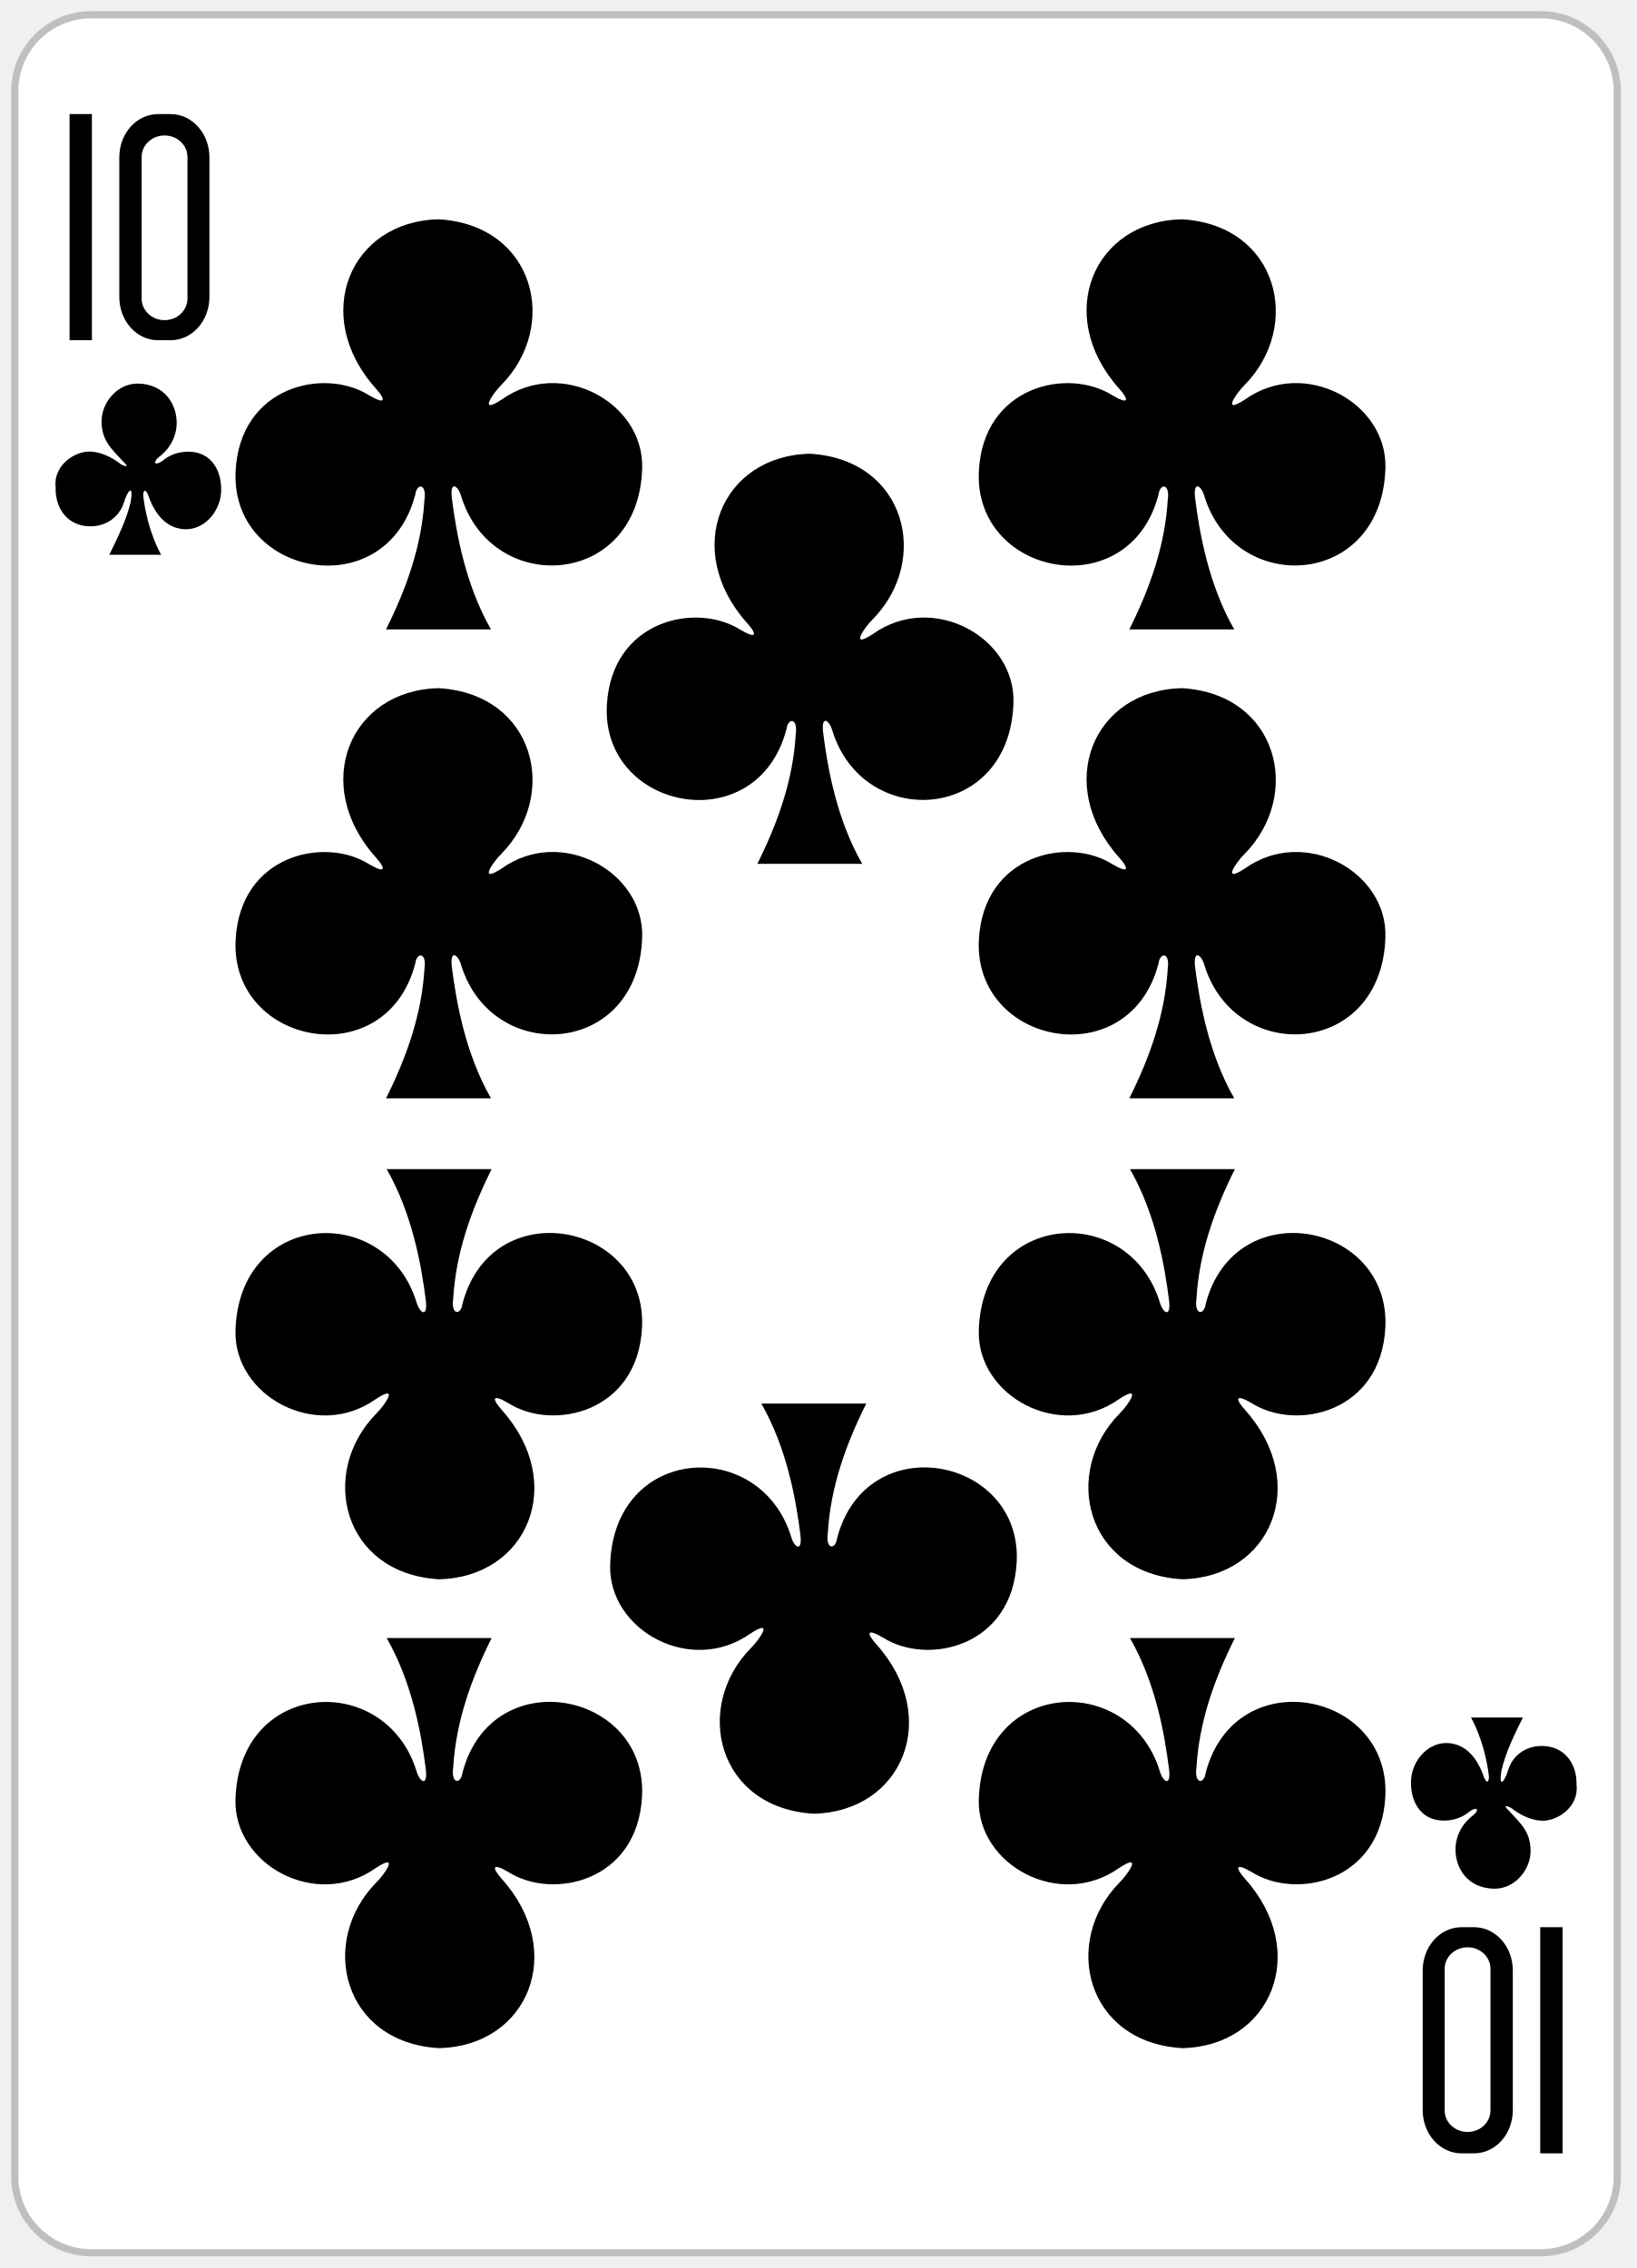
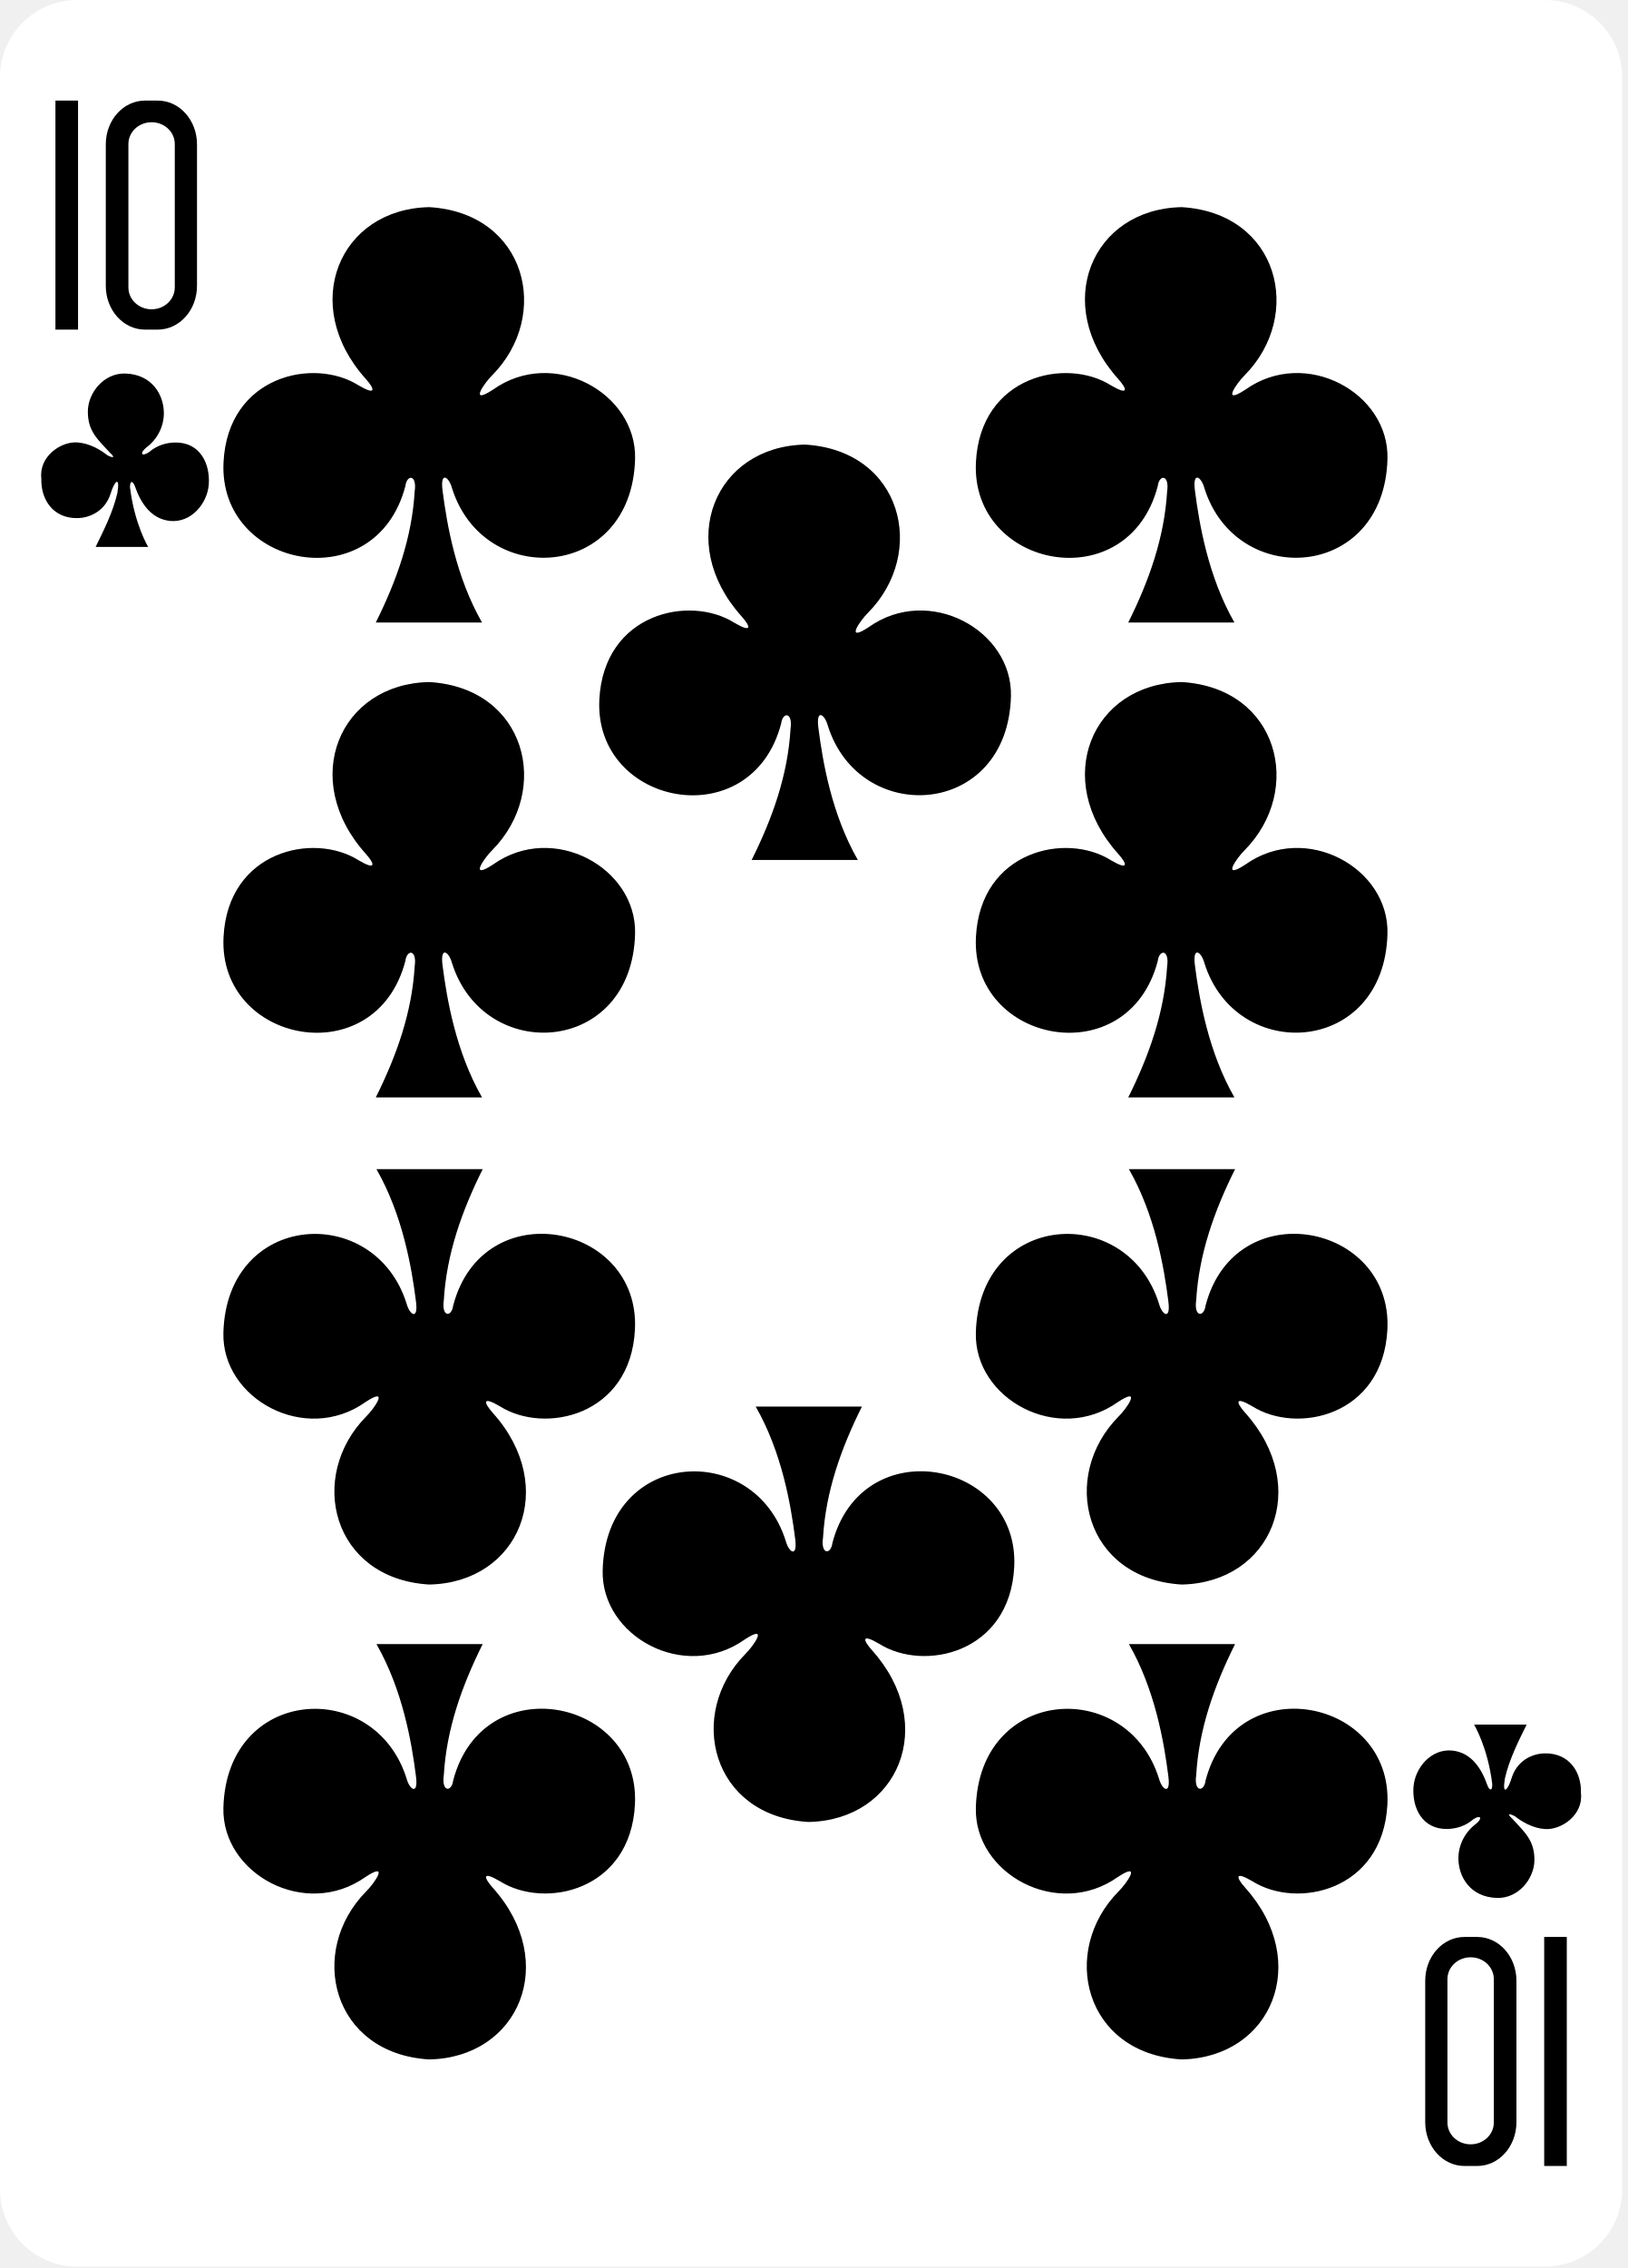
- <svg xmlns="http://www.w3.org/2000/svg" viewBox="0 0 228 316" xml:space="preserve" style="fill-rule:evenodd;clip-rule:evenodd">
-   <path d="M6927.61-2424.37c0-5.87-4.76-10.63-10.63-10.63h-201.96c-5.87 0-10.63 4.76-10.63 10.63v290.55c0 5.87 4.76 10.63 10.63 10.63h201.96c5.87 0 10.63-4.76 10.63-10.63v-290.55Z" style="fill:#fff;stroke:#bfbfbf;stroke-width:1px" transform="rotate(-180 3464.835 -1060.565)" />
-   <path style="fill-rule:nonzero" d="M4797.86-1456.38h10.332v104.652h-10.332zM4838.82-1456.38c-9.95 0-17.94 8.93-17.94 20.01v64.64c0 11.08 7.99 20.01 17.94 20.01h5.79c9.95 0 17.96-8.93 17.96-20.01v-64.64c0-11.08-8.01-20.01-17.96-20.01h-5.79Zm2.99 9.9c5.87 0 10.6 4.44 10.6 9.97v65.51c0 5.53-4.73 9.98-10.6 9.98-5.88 0-10.6-4.45-10.6-9.98v-65.51c0-5.53 4.72-9.97 10.6-9.97Z" transform="rotate(-180 831.05 -69.216) scale(.30106)" />
-   <path style="fill-rule:nonzero" d="M3799.25 1636.12h20.5v207.625h-20.5zM3880.5 1636.12c-19.73 0-35.59 17.71-35.59 39.69v128.25c0 21.99 15.86 39.69 35.59 39.69h11.5c19.73 0 35.62-17.7 35.62-39.69v-128.25c0-21.98-15.89-39.69-35.62-39.69h-11.5Zm5.94 19.63c11.65 0 21.03 8.81 21.03 19.78v129.97c0 10.97-9.38 19.81-21.03 19.81-11.66 0-21.03-8.84-21.03-19.81v-129.97c0-10.97 9.37-19.78 21.03-19.78Z" transform="translate(-566.846 -232.385) scale(.15175)" />
-   <path d="M1799.69 740.923c2.88-5.776 4.97-11.701 5.35-18.038.34-2.331-1.08-2.37-1.29-.728-4.08 15.592-25.76 11.37-25.02-3.297.61-11.895 12.42-14.454 18.58-10.564 2.44 1.432 2.3.574.97-.912-9.15-10.212-3.61-23.362 8.76-23.603 13.38.794 16.85 14.87 8.65 23.149-1.02.994-3.29 4.191.12 1.956 8.29-5.888 19.79.443 19.55 9.52-.43 16.74-20.84 17.988-25.2 4.007-.42-1.55-1.63-2.33-1.3.304.61 4.766 1.86 11.953 5.44 18.206h-14.61Zm-103.54 0c2.88-5.776 4.98-11.701 5.35-18.038.35-2.331-1.07-2.37-1.28-.728-4.08 15.592-25.77 11.37-25.02-3.297.6-11.895 12.42-14.454 18.58-10.564 2.43 1.432 2.3.574.97-.912-9.16-10.212-3.61-23.362 8.76-23.603 13.38.794 16.85 14.87 8.64 23.149-1.02.994-3.28 4.191.13 1.956 8.28-5.888 19.78.443 19.55 9.52-.43 16.74-20.84 17.988-25.2 4.007-.42-1.55-1.63-2.33-1.3.304.61 4.766 1.86 11.953 5.44 18.206h-14.62Zm51.72-32.666c2.88-5.775 4.98-11.7 5.35-18.037.34-2.332-1.08-2.37-1.29-.729-4.08 15.593-25.76 11.37-25.02-3.296.61-11.895 12.42-14.454 18.59-10.565 2.43 1.433 2.29.575.96-.911-9.15-10.212-3.61-23.362 8.76-23.603 13.38.794 16.86 14.87 8.65 23.148-1.02.995-3.28 4.192.12 1.957 8.29-5.888 19.79.443 19.56 9.52-.44 16.74-20.85 17.988-25.21 4.006-.42-1.55-1.63-2.328-1.29.305.6 4.766 1.85 11.953 5.43 18.205h-14.61Zm51.82-32.665c2.88-5.776 4.97-11.701 5.35-18.037.34-2.332-1.08-2.371-1.29-.729-4.08 15.593-25.76 11.37-25.02-3.296.61-11.895 12.42-14.454 18.58-10.565 2.44 1.433 2.3.575.97-.912-9.15-10.211-3.61-23.362 8.76-23.602 13.38.793 16.85 14.87 8.65 23.148-1.02.995-3.29 4.191.12 1.956 8.29-5.888 19.79.443 19.55 9.521-.43 16.739-20.84 17.987-25.2 4.006-.42-1.55-1.63-2.329-1.3.304.61 4.767 1.86 11.954 5.44 18.206h-14.61Zm-103.54 0c2.88-5.776 4.98-11.701 5.35-18.037.35-2.332-1.07-2.371-1.28-.729-4.08 15.593-25.77 11.37-25.02-3.296.6-11.895 12.42-14.454 18.58-10.565 2.43 1.433 2.3.575.97-.912-9.16-10.211-3.61-23.362 8.76-23.602 13.38.793 16.85 14.87 8.64 23.148-1.02.995-3.28 4.191.13 1.956 8.28-5.888 19.78.443 19.55 9.521-.43 16.739-20.84 17.987-25.2 4.006-.42-1.55-1.63-2.329-1.3.304.61 4.767 1.86 11.954 5.44 18.206h-14.62Zm14.71 75.199c-2.88 5.776-4.98 11.701-5.35 18.038-.34 2.331 1.07 2.37 1.29.728 4.07-15.592 25.76-11.37 25.01 3.297-.6 11.895-12.42 14.454-18.58 10.564-2.43-1.432-2.29-.574-.97.912 9.16 10.212 3.61 23.362-8.76 23.603-13.38-.794-16.85-14.87-8.64-23.149 1.02-.994 3.28-4.191-.12-1.956-8.29 5.888-19.79-.443-19.56-9.52.44-16.74 20.84-17.988 25.21-4.007.42 1.55 1.63 2.33 1.29-.304-.6-4.766-1.86-11.953-5.44-18.206h14.62Zm0 65.331c-2.88 5.776-4.98 11.701-5.35 18.037-.34 2.332 1.07 2.371 1.29.729 4.07-15.593 25.76-11.37 25.01 3.297-.6 11.894-12.42 14.453-18.58 10.564-2.43-1.433-2.29-.575-.97.912 9.16 10.211 3.61 23.362-8.76 23.602-13.38-.793-16.85-14.87-8.64-23.148 1.02-.995 3.28-4.191-.12-1.956-8.29 5.888-19.79-.443-19.56-9.521.44-16.739 20.84-17.987 25.21-4.006.42 1.55 1.63 2.329 1.29-.304-.6-4.767-1.86-11.954-5.44-18.206h14.62Zm103.53-65.331c-2.88 5.776-4.98 11.701-5.35 18.038-.34 2.331 1.08 2.37 1.29.728 4.08-15.592 25.76-11.37 25.02 3.297-.61 11.895-12.42 14.454-18.58 10.564-2.44-1.432-2.3-.574-.97.912 9.15 10.212 3.61 23.362-8.76 23.603-13.39-.794-16.86-14.87-8.65-23.149 1.02-.994 3.28-4.191-.12-1.956-8.29 5.888-19.79-.443-19.55-9.52.43-16.74 20.84-17.988 25.2-4.007.42 1.55 1.63 2.33 1.29-.304-.6-4.766-1.85-11.953-5.43-18.206h14.61Zm0 65.331c-2.88 5.776-4.98 11.701-5.35 18.037-.34 2.332 1.08 2.371 1.29.729 4.08-15.593 25.76-11.37 25.02 3.296-.61 11.895-12.42 14.454-18.58 10.565-2.44-1.433-2.3-.575-.97.912 9.15 10.211 3.61 23.362-8.76 23.602-13.39-.793-16.86-14.87-8.65-23.148 1.02-.995 3.28-4.191-.12-1.956-8.29 5.888-19.79-.443-19.55-9.521.43-16.739 20.84-17.987 25.2-4.006.42 1.55 1.63 2.329 1.29-.304-.6-4.767-1.85-11.954-5.43-18.206h14.61Zm-51.35-32.665c-2.88 5.775-4.98 11.7-5.35 18.037-.34 2.332 1.08 2.37 1.29.729 4.08-15.593 25.76-11.37 25.02 3.296-.61 11.895-12.42 14.454-18.59 10.565-2.43-1.433-2.29-.575-.96.911 9.15 10.212 3.61 23.362-8.76 23.603-13.38-.794-16.85-14.87-8.65-23.148 1.02-.995 3.29-4.192-.12-1.957-8.29 5.888-19.79-.443-19.55-9.52.43-16.74 20.84-17.988 25.2-4.006.42 1.55 1.63 2.328 1.29-.305-.6-4.766-1.85-11.953-5.43-18.205h14.61ZM1657.6 665.193c1.19-2.445 2.35-4.721 2.99-7.401.42-2.528-.44-1.589-.93.068-.72 2.297-2.72 3.344-4.58 3.369-3.37.045-5.05-2.604-4.95-5.454-.36-2.999 2.67-5.12 4.96-4.957 1.73.123 3.23 1.052 4.14 1.775.59.316 1.23.455.34-.358-1.68-1.833-3.07-2.964-3.04-5.71.03-2.58 2.23-5.269 5.15-5.185 3.65.106 5.31 2.89 5.31 5.48-.01 1.89-.96 3.627-2.42 4.704-.94.766-.68 1.34.4.614 1.04-.892 2.27-1.282 3.55-1.31 3.49-.054 4.85 2.962 4.65 5.765-.19 2.625-2.42 5.328-5.37 5.022-2.63-.302-4.01-2.51-4.8-4.777-.26-.695-.68-.883-.67.153.61 5.058 2.49 8.205 2.51 8.202h-7.24Zm196.91 162.003c-1.2 2.445-2.36 4.72-2.99 7.4-.42 2.528.44 1.59.93-.067.72-2.298 2.72-3.344 4.58-3.37 3.37-.045 5.05 2.605 4.95 5.455.36 2.998-2.68 5.12-4.97 4.956-1.72-.122-3.22-1.052-4.13-1.775-.6-.315-1.23-.454-.34.359 1.67 1.833 3.07 2.964 3.04 5.71-.03 2.58-2.23 5.269-5.15 5.184-3.66-.105-5.32-2.89-5.31-5.48.01-1.888.96-3.626 2.41-4.703.95-.766.68-1.34-.39-.615-1.04.892-2.27 1.283-3.55 1.31-3.49.055-4.85-2.961-4.65-5.764.18-2.626 2.42-5.328 5.37-5.022 2.63.301 4.01 2.51 4.8 4.777.26.695.68.883.67-.153-.61-5.058-2.5-8.205-2.51-8.202h7.24Z" style="fill-rule:nonzero" transform="translate(-1642.379 -587.896)" />
+ <svg xmlns="http://www.w3.org/2000/svg" clip-rule="evenodd" fill-rule="evenodd" stroke-linejoin="round" stroke-miterlimit="2" viewBox="0 0 224 312">
+   <path d="m0 301.18c0 5.87 4.76 10.63 10.63 10.63h201.96c5.87 0 10.63-4.76 10.63-10.63v-290.55c0-5.87-4.76-10.63-10.63-10.63h-201.96c-5.87 0-10.63 4.76-10.63 10.63z" fill="#fff" />
+   <g fill-rule="nonzero">
+     <path d="m215.594 297.967h-3.11v-31.507h3.11zm-12.331 0c2.995 0 5.401-2.689 5.401-6.024v-19.461c0-3.336-2.406-6.024-5.401-6.024h-1.743c-2.996 0-5.407 2.688-5.407 6.024v19.461c0 3.335 2.411 6.024 5.407 6.024zm-.9-2.981c-1.768 0-3.192-1.336-3.192-3.001v-19.723c0-1.665 1.424-3.004 3.192-3.004 1.77 0 3.191 1.339 3.191 3.004v19.723c0 1.665-1.421 3.001-3.191 3.001z" />
+     <path d="m7.628 13.837h3.111v31.507h-3.111zm12.33 0c-2.994 0-5.401 2.688-5.401 6.023v19.462c0 3.337 2.407 6.023 5.401 6.023h1.745c2.994 0 5.405-2.686 5.405-6.023v-19.462c0-3.335-2.411-6.023-5.405-6.023zm.901 2.979c1.768 0 3.192 1.337 3.192 3.002v19.723c0 1.664-1.424 3.006-3.192 3.006-1.769 0-3.191-1.342-3.191-3.006v-19.723c0-1.665 1.422-3.002 3.191-3.002z" />
+     <path d="m155.249 150.968c2.88-5.776 4.97-11.701 5.35-18.038.34-2.331-1.08-2.37-1.29-.728-4.08 15.592-25.76 11.37-25.02-3.297.61-11.895 12.42-14.454 18.58-10.564 2.44 1.432 2.3.574.97-.912-9.15-10.212-3.61-23.362 8.76-23.603 13.38.794 16.85 14.87 8.65 23.149-1.02.994-3.29 4.191.12 1.956 8.29-5.888 19.79.443 19.55 9.52-.43 16.74-20.84 17.988-25.2 4.007-.42-1.55-1.63-2.33-1.3.304.61 4.766 1.86 11.953 5.44 18.206zm-103.54 0c2.88-5.776 4.98-11.701 5.35-18.038.35-2.331-1.07-2.37-1.28-.728-4.08 15.592-25.77 11.37-25.02-3.297.6-11.895 12.42-14.454 18.58-10.564 2.43 1.432 2.3.574.97-.912-9.16-10.212-3.61-23.362 8.76-23.603 13.38.794 16.85 14.87 8.64 23.149-1.02.994-3.28 4.191.13 1.956 8.28-5.888 19.78.443 19.55 9.52-.43 16.74-20.84 17.988-25.2 4.007-.42-1.55-1.63-2.33-1.3.304.61 4.766 1.86 11.953 5.44 18.206zm51.72-32.666c2.88-5.775 4.98-11.7 5.35-18.037.34-2.332-1.08-2.37-1.29-.729-4.08 15.593-25.76 11.37-25.02-3.296.61-11.895 12.42-14.454 18.59-10.565 2.43 1.433 2.29.575.96-.911-9.15-10.212-3.61-23.362 8.76-23.603 13.38.794 16.86 14.87 8.65 23.148-1.02.995-3.28 4.192.12 1.957 8.29-5.888 19.79.443 19.56 9.52-.44 16.74-20.85 17.988-25.21 4.006-.42-1.55-1.63-2.328-1.29.305.6 4.766 1.85 11.953 5.43 18.205zm51.82-32.665c2.88-5.776 4.97-11.701 5.35-18.037.34-2.332-1.08-2.371-1.29-.729-4.08 15.593-25.76 11.37-25.02-3.296.61-11.895 12.42-14.454 18.58-10.565 2.44 1.433 2.3.575.97-.912-9.15-10.211-3.61-23.362 8.76-23.602 13.38.793 16.85 14.87 8.65 23.148-1.02.995-3.29 4.191.12 1.956 8.29-5.888 19.79.443 19.55 9.521-.43 16.739-20.84 17.987-25.2 4.006-.42-1.55-1.63-2.329-1.3.304.61 4.767 1.86 11.954 5.44 18.206zm-103.54 0c2.88-5.776 4.98-11.701 5.35-18.037.35-2.332-1.07-2.371-1.28-.729-4.08 15.593-25.77 11.37-25.02-3.296.6-11.895 12.42-14.454 18.58-10.565 2.43 1.433 2.3.575.97-.912-9.16-10.211-3.61-23.362 8.76-23.602 13.38.793 16.85 14.87 8.64 23.148-1.02.995-3.28 4.191.13 1.956 8.28-5.888 19.78.443 19.55 9.521-.43 16.739-20.84 17.987-25.2 4.006-.42-1.55-1.63-2.329-1.3.304.61 4.767 1.86 11.954 5.44 18.206zm14.71 75.199c-2.88 5.776-4.98 11.701-5.35 18.038-.34 2.331 1.07 2.37 1.29.728 4.07-15.592 25.76-11.37 25.01 3.297-.6 11.895-12.42 14.454-18.58 10.564-2.43-1.432-2.29-.574-.97.912 9.16 10.212 3.61 23.362-8.76 23.603-13.38-.794-16.85-14.87-8.64-23.149 1.02-.994 3.28-4.191-.12-1.956-8.29 5.888-19.79-.443-19.56-9.52.44-16.74 20.84-17.988 25.21-4.007.42 1.55 1.63 2.33 1.29-.304-.6-4.766-1.86-11.953-5.44-18.206zm0 65.331c-2.88 5.776-4.98 11.701-5.35 18.037-.34 2.332 1.07 2.371 1.29.729 4.07-15.593 25.76-11.37 25.01 3.297-.6 11.894-12.42 14.453-18.58 10.564-2.43-1.433-2.29-.575-.97.912 9.16 10.211 3.61 23.362-8.76 23.602-13.38-.793-16.85-14.87-8.64-23.148 1.02-.995 3.28-4.191-.12-1.956-8.29 5.888-19.79-.443-19.56-9.521.44-16.739 20.84-17.987 25.21-4.006.42 1.55 1.63 2.329 1.29-.304-.6-4.767-1.86-11.954-5.44-18.206zm103.53-65.331c-2.88 5.776-4.98 11.701-5.35 18.038-.34 2.331 1.08 2.37 1.29.728 4.08-15.592 25.76-11.37 25.02 3.297-.61 11.895-12.42 14.454-18.58 10.564-2.44-1.432-2.3-.574-.97.912 9.15 10.212 3.61 23.362-8.76 23.603-13.39-.794-16.86-14.87-8.65-23.149 1.02-.994 3.28-4.191-.12-1.956-8.29 5.888-19.79-.443-19.55-9.52.43-16.74 20.84-17.988 25.2-4.007.42 1.55 1.63 2.33 1.29-.304-.6-4.766-1.85-11.953-5.43-18.206zm0 65.331c-2.88 5.776-4.98 11.701-5.35 18.037-.34 2.332 1.08 2.371 1.29.729 4.08-15.593 25.76-11.37 25.02 3.296-.61 11.895-12.42 14.454-18.58 10.565-2.44-1.433-2.3-.575-.97.912 9.15 10.211 3.61 23.362-8.76 23.602-13.39-.793-16.86-14.87-8.65-23.148 1.02-.995 3.28-4.191-.12-1.956-8.29 5.888-19.79-.443-19.55-9.521.43-16.739 20.84-17.987 25.2-4.006.42 1.55 1.63 2.329 1.29-.304-.6-4.767-1.85-11.954-5.43-18.206zm-51.35-32.665c-2.88 5.775-4.98 11.7-5.35 18.037-.34 2.332 1.08 2.37 1.29.729 4.08-15.593 25.76-11.37 25.02 3.296-.61 11.895-12.42 14.454-18.59 10.565-2.43-1.433-2.29-.575-.96.911 9.15 10.212 3.61 23.362-8.76 23.603-13.38-.794-16.85-14.87-8.65-23.148 1.02-.995 3.29-4.192-.12-1.957-8.29 5.888-19.79-.443-19.55-9.52.43-16.74 20.84-17.988 25.2-4.006.42 1.55 1.63 2.328 1.29-.305-.6-4.766-1.85-11.953-5.43-18.205zm-105.44-118.264c1.19-2.445 2.35-4.721 2.99-7.401.42-2.528-.44-1.589-.93.068-.72 2.297-2.72 3.344-4.58 3.369-3.37.045-5.05-2.604-4.95-5.454-.36-2.999 2.67-5.12 4.96-4.957 1.73.123 3.23 1.052 4.14 1.775.59.316 1.23.455.34-.358-1.68-1.833-3.07-2.964-3.04-5.71.03-2.58 2.23-5.269 5.15-5.185 3.65.106 5.31 2.89 5.31 5.48-.01 1.89-.96 3.627-2.42 4.704-.94.766-.68 1.34.4.614 1.04-.892 2.27-1.282 3.55-1.31 3.49-.054 4.85 2.962 4.65 5.765-.19 2.625-2.42 5.328-5.37 5.022-2.63-.302-4.01-2.51-4.8-4.777-.26-.695-.68-.883-.67.153.61 5.058 2.49 8.205 2.51 8.202zm196.91 162.003c-1.2 2.445-2.36 4.72-2.99 7.4-.42 2.528.44 1.59.93-.067.72-2.298 2.72-3.344 4.58-3.37 3.37-.045 5.05 2.605 4.95 5.455.36 2.998-2.68 5.12-4.97 4.956-1.72-.122-3.22-1.052-4.13-1.775-.6-.315-1.23-.454-.34.359 1.67 1.833 3.07 2.964 3.04 5.71-.03 2.58-2.23 5.269-5.15 5.184-3.66-.105-5.32-2.89-5.31-5.48.01-1.888.96-3.626 2.41-4.703.95-.766.68-1.34-.39-.615-1.04.892-2.27 1.283-3.55 1.31-3.49.055-4.85-2.961-4.65-5.764.18-2.626 2.42-5.328 5.37-5.022 2.63.301 4.01 2.51 4.8 4.777.26.695.68.883.67-.153-.61-5.058-2.5-8.205-2.51-8.202z" />
+   </g>
</svg>
